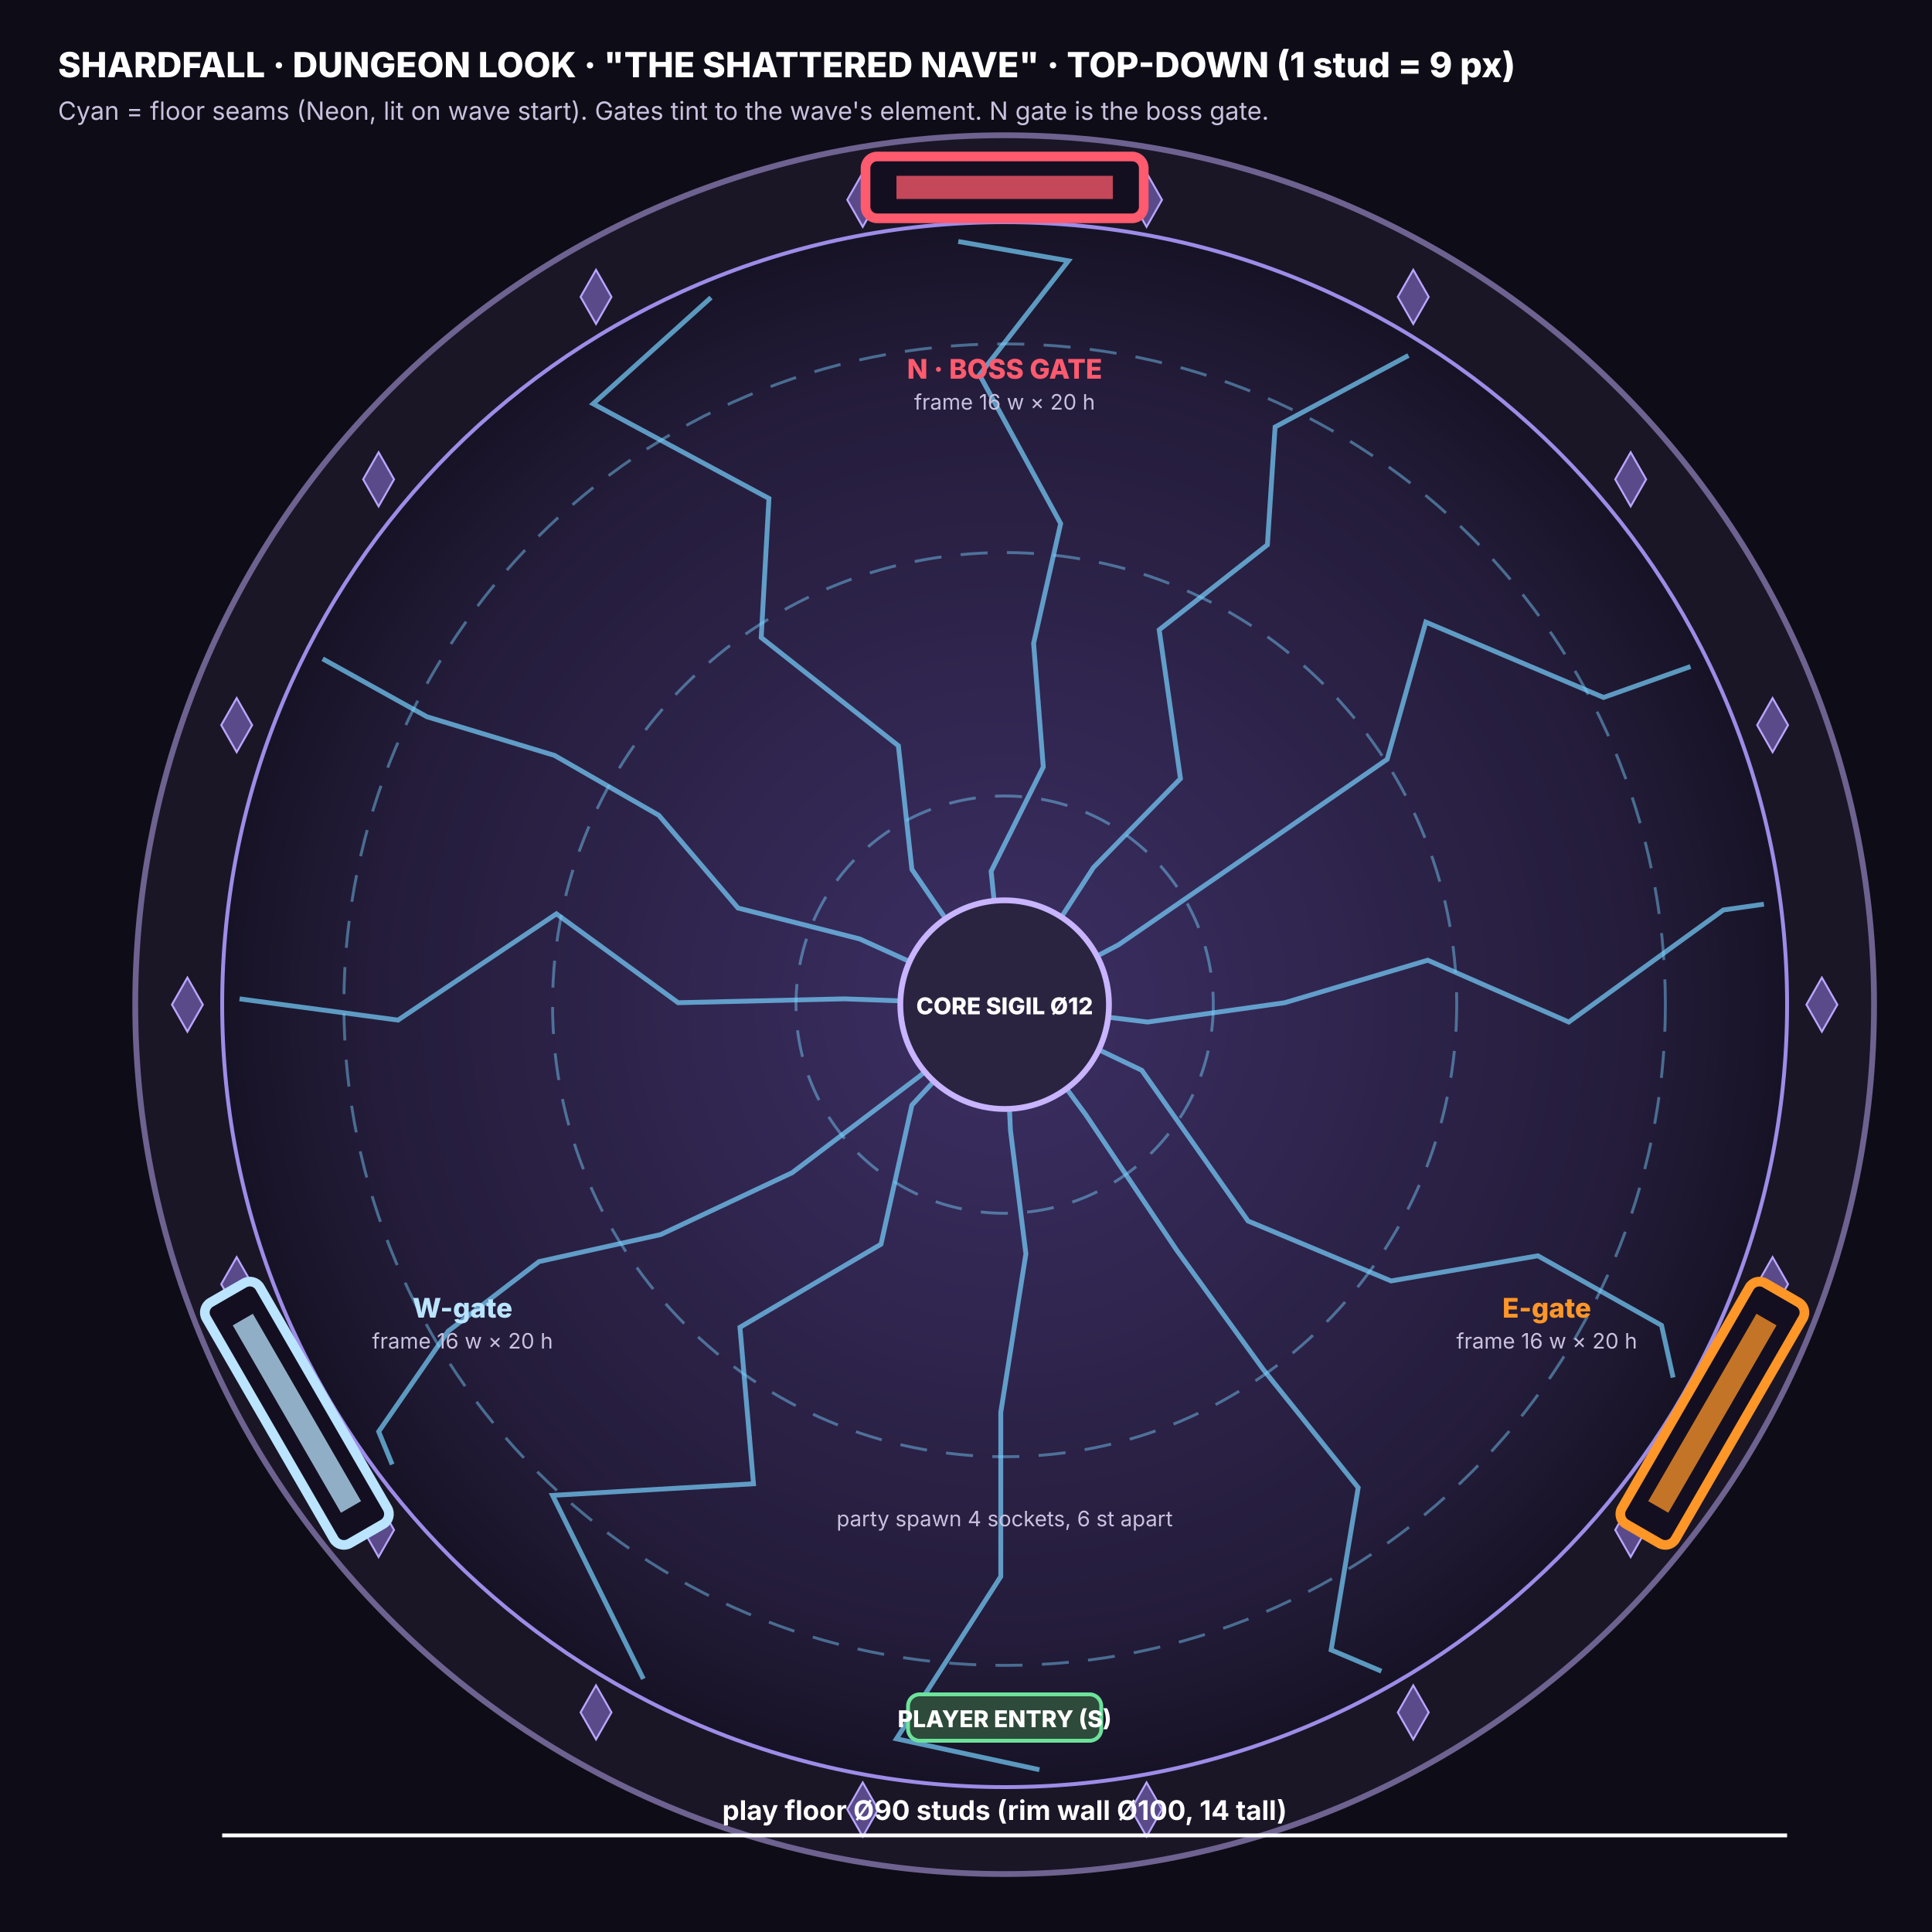
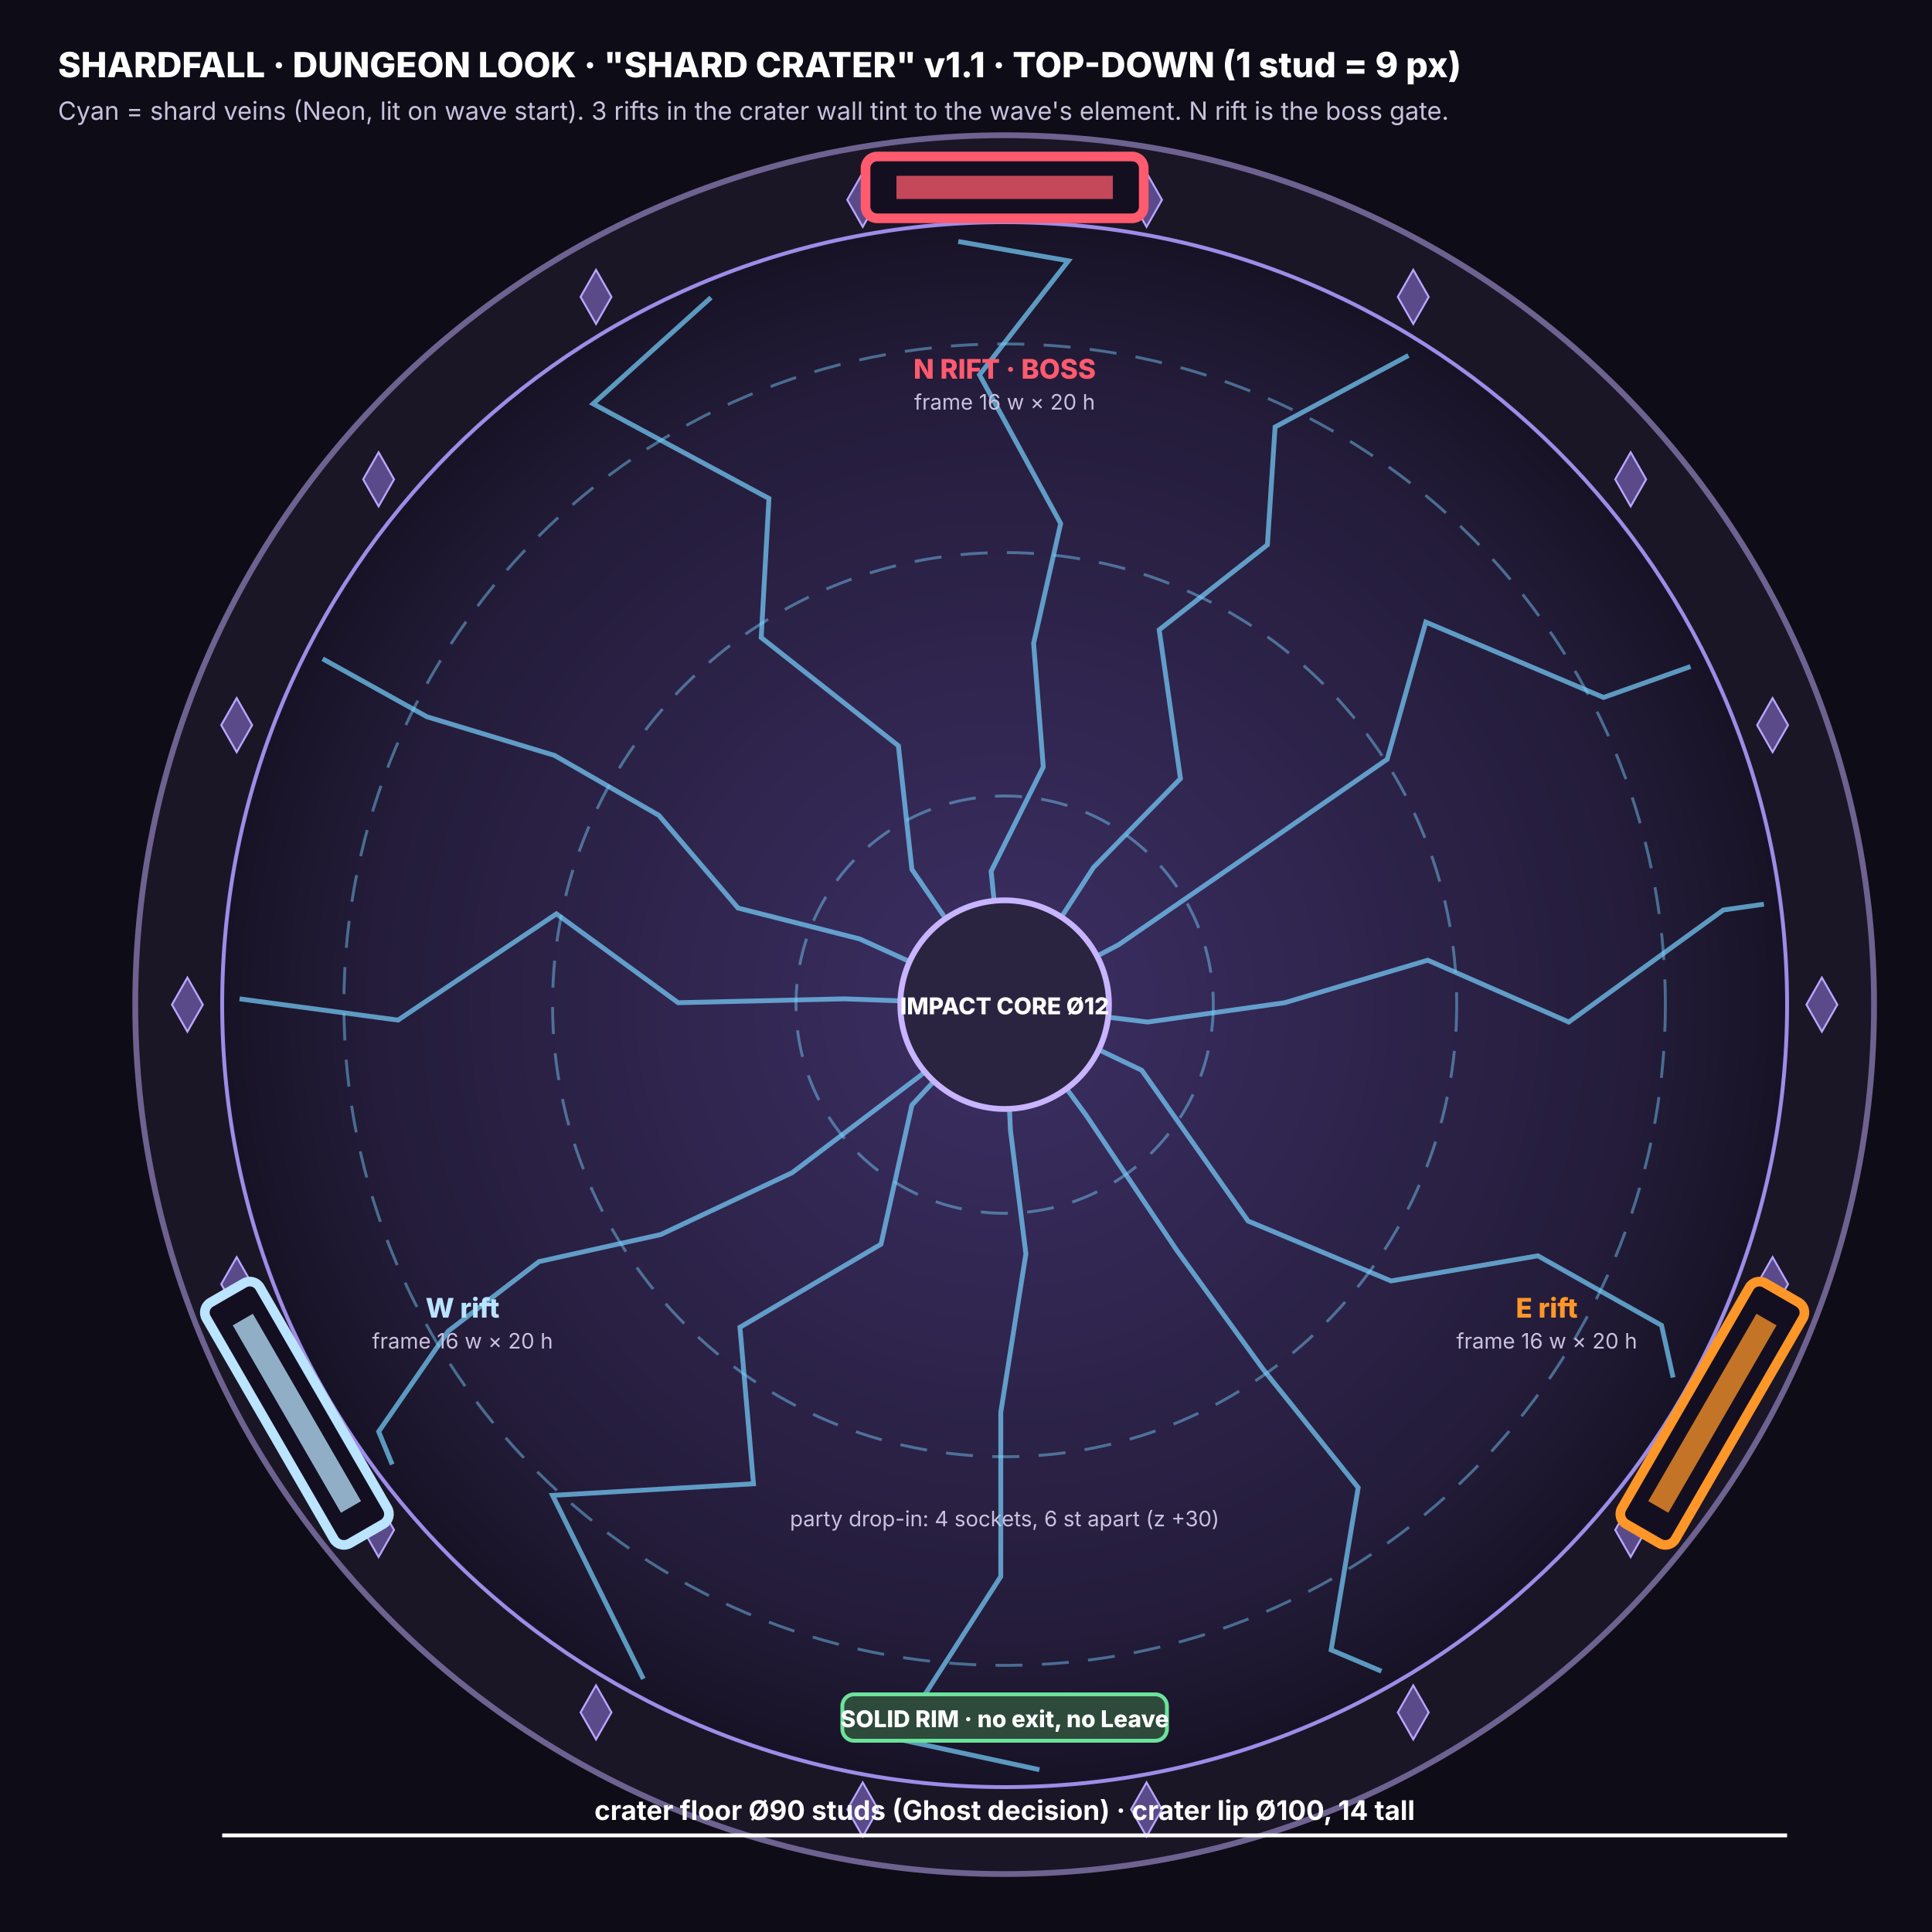
<svg xmlns="http://www.w3.org/2000/svg" width="1000" height="1000" viewBox="0 0 1000 1000">
  <defs>
    <radialGradient id="fl">
      <stop offset="0" stop-color="#3C2F64" />
      <stop offset=".8" stop-color="#241C3A" />
      <stop offset="1" stop-color="#161224" />
    </radialGradient>
  </defs>
  <rect width="1000" height="1000" fill="#0E0C16" />
  <circle cx="520" cy="520" r="450" fill="#1A1626" stroke="#6E6290" stroke-width="3" />
  <circle cx="520" cy="520" r="405" fill="url(#fl)" stroke="#9E8CE8" stroke-width="2" />
  <polyline points="520,520 594,529 665,519 739,497 812,529 892,471 913,468" fill="none" stroke="#78D2FF" stroke-width="2.5" opacity=".7" />
  <polyline points="520,520 591,554 646,632 720,663 796,650 860,686 866,713" fill="none" stroke="#78D2FF" stroke-width="2.5" opacity=".7" />
  <polyline points="520,520 562,577 609,647 654,709 703,770 689,854 715,865" fill="none" stroke="#78D2FF" stroke-width="2.5" opacity=".7" />
  <polyline points="520,520 523,585 531,649 518,731 518,816 464,900 538,916" fill="none" stroke="#78D2FF" stroke-width="2.5" opacity=".7" />
  <polyline points="520,520 472,572 456,644 383,687 390,768 286,774 333,869" fill="none" stroke="#78D2FF" stroke-width="2.5" opacity=".7" />
  <polyline points="520,520 476,557 410,607 342,639 279,653 232,689 196,741 203,758" fill="none" stroke="#78D2FF" stroke-width="2.5" opacity=".7" />
  <polyline points="520,520 437,517 351,519 288,473 206,528 124,517" fill="none" stroke="#78D2FF" stroke-width="2.5" opacity=".7" />
  <polyline points="520,520 445,486 382,470 341,422 287,391 221,371 167,341" fill="none" stroke="#78D2FF" stroke-width="2.5" opacity=".7" />
  <polyline points="520,520 472,450 465,386 394,330 398,258 307,209 368,154" fill="none" stroke="#78D2FF" stroke-width="2.5" opacity=".7" />
  <polyline points="520,520 513,451 540,397 535,333 549,271 507,194 553,135 496,125" fill="none" stroke="#78D2FF" stroke-width="2.5" opacity=".7" />
  <polyline points="520,520 566,449 611,403 600,326 656,282 660,221 729,184" fill="none" stroke="#78D2FF" stroke-width="2.5" opacity=".7" />
  <polyline points="520,520 579,489 653,438 718,393 738,322 830,361 875,345" fill="none" stroke="#78D2FF" stroke-width="2.5" opacity=".7" />
  <circle cx="520" cy="520" r="108" fill="none" stroke="#78D2FF" stroke-width="1.5" opacity=".45" stroke-dasharray="14 10" />
  <circle cx="520" cy="520" r="234" fill="none" stroke="#78D2FF" stroke-width="1.5" opacity=".45" stroke-dasharray="14 10" />
  <circle cx="520" cy="520" r="342" fill="none" stroke="#78D2FF" stroke-width="1.5" opacity=".45" stroke-dasharray="14 10" />
  <circle cx="520" cy="520" r="54" fill="#2A2440" stroke="#C8B4FF" stroke-width="3" />
-   <text x="520.0" y="525.0" font-family="'Builder Sans','Inter','Segoe UI',Arial,sans-serif" font-size="12" font-weight="800" fill="#fff" text-anchor="middle" opacity="1">CORE SIGIL Ø12</text>
+   <text x="520.0" y="525.0" font-family="'Builder Sans','Inter','Segoe UI',Arial,sans-serif" font-size="12" font-weight="800" fill="#fff" text-anchor="middle" opacity="1">IMPACT CORE Ø12</text>
  <polygon points="943.0,506.0 951.0,520.0 943.0,534.0 935.0,520.0" fill="#5A4A8A" stroke="#B9A6FF" />
  <polygon points="917.49,650.675 925.49,664.675 917.49,678.675 909.49,664.675" fill="#5A4A8A" stroke="#B9A6FF" />
  <polygon points="844.037,777.899 852.037,791.899 844.037,805.899 836.037,791.899" fill="#5A4A8A" stroke="#B9A6FF" />
  <polygon points="731.5,872.329 739.5,886.329 731.5,900.329 723.5,886.329" fill="#5A4A8A" stroke="#B9A6FF" />
  <polygon points="593.453,922.574 601.453,936.574 593.453,950.574 585.453,936.574" fill="#5A4A8A" stroke="#B9A6FF" />
  <polygon points="446.547,922.574 454.547,936.574 446.547,950.574 438.547,936.574" fill="#5A4A8A" stroke="#B9A6FF" />
  <polygon points="308.5,872.329 316.5,886.329 308.5,900.329 300.5,886.329" fill="#5A4A8A" stroke="#B9A6FF" />
  <polygon points="195.963,777.899 203.963,791.899 195.963,805.899 187.963,791.899" fill="#5A4A8A" stroke="#B9A6FF" />
  <polygon points="122.51,650.675 130.51,664.675 122.51,678.675 114.51,664.675" fill="#5A4A8A" stroke="#B9A6FF" />
  <polygon points="97.0,506.0 105.0,520.0 97.0,534.0 89.0,520.0" fill="#5A4A8A" stroke="#B9A6FF" />
  <polygon points="122.51,361.325 130.51,375.325 122.51,389.325 114.51,375.325" fill="#5A4A8A" stroke="#B9A6FF" />
  <polygon points="195.963,234.101 203.963,248.101 195.963,262.101 187.963,248.101" fill="#5A4A8A" stroke="#B9A6FF" />
  <polygon points="308.5,139.671 316.5,153.671 308.5,167.671 300.5,153.671" fill="#5A4A8A" stroke="#B9A6FF" />
  <polygon points="446.547,89.426 454.547,103.426 446.547,117.426 438.547,103.426" fill="#5A4A8A" stroke="#B9A6FF" />
  <polygon points="593.453,89.426 601.453,103.426 593.453,117.426 585.453,103.426" fill="#5A4A8A" stroke="#B9A6FF" />
  <polygon points="731.5,139.671 739.5,153.671 731.5,167.671 723.5,153.671" fill="#5A4A8A" stroke="#B9A6FF" />
  <polygon points="844.037,234.101 852.037,248.101 844.037,262.101 836.037,248.101" fill="#5A4A8A" stroke="#B9A6FF" />
  <polygon points="917.49,361.325 925.49,375.325 917.49,389.325 909.49,375.325" fill="#5A4A8A" stroke="#B9A6FF" />
  <g transform="translate(520.0,97.0) rotate(0)">
    <rect x="-72" y="-16" width="144" height="32" rx="6" fill="#140F20" stroke="#FF5A6E" stroke-width="5" />
    <rect x="-56" y="-6" width="112" height="12" fill="#FF5A6E" opacity=".75" />
  </g>
-   <text x="520.0" y="196.0" font-family="'Builder Sans','Inter','Segoe UI',Arial,sans-serif" font-size="14" font-weight="800" fill="#FF5A6E" text-anchor="middle" opacity="1">N  · BOSS GATE</text>
+   <text x="520.0" y="196.0" font-family="'Builder Sans','Inter','Segoe UI',Arial,sans-serif" font-size="14" font-weight="800" fill="#FF5A6E" text-anchor="middle" opacity="1">N RIFT · BOSS</text>
  <text x="520.0" y="212.0" font-family="'Builder Sans','Inter','Segoe UI',Arial,sans-serif" font-size="11" font-weight="400" fill="#C9C1DE" text-anchor="middle" opacity="1">frame 16 w × 20 h</text>
  <g transform="translate(886.3287,731.5) rotate(120)">
    <rect x="-72" y="-16" width="144" height="32" rx="6" fill="#140F20" stroke="#FF9628" stroke-width="5" />
    <rect x="-56" y="-6" width="112" height="12" fill="#FF9628" opacity=".75" />
  </g>
-   <text x="800.6" y="682.0" font-family="'Builder Sans','Inter','Segoe UI',Arial,sans-serif" font-size="14" font-weight="800" fill="#FF9628" text-anchor="middle" opacity="1">E-gate</text>
+   <text x="800.6" y="682.0" font-family="'Builder Sans','Inter','Segoe UI',Arial,sans-serif" font-size="14" font-weight="800" fill="#FF9628" text-anchor="middle" opacity="1">E rift</text>
  <text x="800.6" y="698.0" font-family="'Builder Sans','Inter','Segoe UI',Arial,sans-serif" font-size="11" font-weight="400" fill="#C9C1DE" text-anchor="middle" opacity="1">frame 16 w × 20 h</text>
  <g transform="translate(153.6713,731.5) rotate(240)">
    <rect x="-72" y="-16" width="144" height="32" rx="6" fill="#140F20" stroke="#BAE4FF" stroke-width="5" />
    <rect x="-56" y="-6" width="112" height="12" fill="#BAE4FF" opacity=".75" />
  </g>
-   <text x="239.4" y="682.0" font-family="'Builder Sans','Inter','Segoe UI',Arial,sans-serif" font-size="14" font-weight="800" fill="#BAE4FF" text-anchor="middle" opacity="1">W-gate</text>
+   <text x="239.4" y="682.0" font-family="'Builder Sans','Inter','Segoe UI',Arial,sans-serif" font-size="14" font-weight="800" fill="#BAE4FF" text-anchor="middle" opacity="1">W rift</text>
  <text x="239.4" y="698.0" font-family="'Builder Sans','Inter','Segoe UI',Arial,sans-serif" font-size="11" font-weight="400" fill="#C9C1DE" text-anchor="middle" opacity="1">frame 16 w × 20 h</text>
-   <rect x="470" y="877" width="100" height="24" rx="6" fill="#2E4A3A" stroke="#6CE29A" stroke-width="2" />
-   <text x="520.0" y="894.0" font-family="'Builder Sans','Inter','Segoe UI',Arial,sans-serif" font-size="12" font-weight="800" fill="#fff" text-anchor="middle" opacity="1">PLAYER ENTRY (S)</text>
-   <text x="520.0" y="790.0" font-family="'Builder Sans','Inter','Segoe UI',Arial,sans-serif" font-size="11" font-weight="400" fill="#C9C1DE" text-anchor="middle" opacity="1">party spawn 4 sockets, 6 st apart</text>
+   <rect x="436" y="877" width="168" height="24" rx="6" fill="#2E4A3A" stroke="#6CE29A" stroke-width="2" />
+   <text x="520.0" y="894.0" font-family="'Builder Sans','Inter','Segoe UI',Arial,sans-serif" font-size="12" font-weight="800" fill="#fff" text-anchor="middle" opacity="1">SOLID RIM · no exit, no Leave</text>
+   <text x="520.0" y="790.0" font-family="'Builder Sans','Inter','Segoe UI',Arial,sans-serif" font-size="11" font-weight="400" fill="#C9C1DE" text-anchor="middle" opacity="1">party drop-in: 4 sockets, 6 st apart (z +30)</text>
  <line x1="115" y1="950" x2="925" y2="950" stroke="#fff" stroke-width="2" />
-   <text x="520.0" y="942.0" font-family="'Builder Sans','Inter','Segoe UI',Arial,sans-serif" font-size="14" font-weight="700" fill="#fff" text-anchor="middle" opacity="1">play floor Ø90 studs (rim wall Ø100, 14 tall)</text>
-   <text x="30.0" y="40.0" font-family="'Builder Sans','Inter','Segoe UI',Arial,sans-serif" font-size="18" font-weight="800" fill="#fff" text-anchor="start" opacity="1">SHARDFALL · DUNGEON LOOK · "THE SHATTERED NAVE" · TOP-DOWN (1 stud = 9 px)</text>
-   <text x="30.0" y="62.0" font-family="'Builder Sans','Inter','Segoe UI',Arial,sans-serif" font-size="13" font-weight="400" fill="#C9C1DE" text-anchor="start" opacity="1">Cyan = floor seams (Neon, lit on wave start). Gates tint to the wave's element. N gate is the boss gate.</text>
+   <text x="520.0" y="942.0" font-family="'Builder Sans','Inter','Segoe UI',Arial,sans-serif" font-size="14" font-weight="700" fill="#fff" text-anchor="middle" opacity="1">crater floor Ø90 studs (Ghost decision) · crater lip Ø100, 14 tall</text>
+   <text x="30.0" y="40.0" font-family="'Builder Sans','Inter','Segoe UI',Arial,sans-serif" font-size="18" font-weight="800" fill="#fff" text-anchor="start" opacity="1">SHARDFALL · DUNGEON LOOK · "SHARD CRATER" v1.1 · TOP-DOWN (1 stud = 9 px)</text>
+   <text x="30.0" y="62.0" font-family="'Builder Sans','Inter','Segoe UI',Arial,sans-serif" font-size="13" font-weight="400" fill="#C9C1DE" text-anchor="start" opacity="1">Cyan = shard veins (Neon, lit on wave start). 3 rifts in the crater wall tint to the wave's element. N rift is the boss gate.</text>
</svg>
